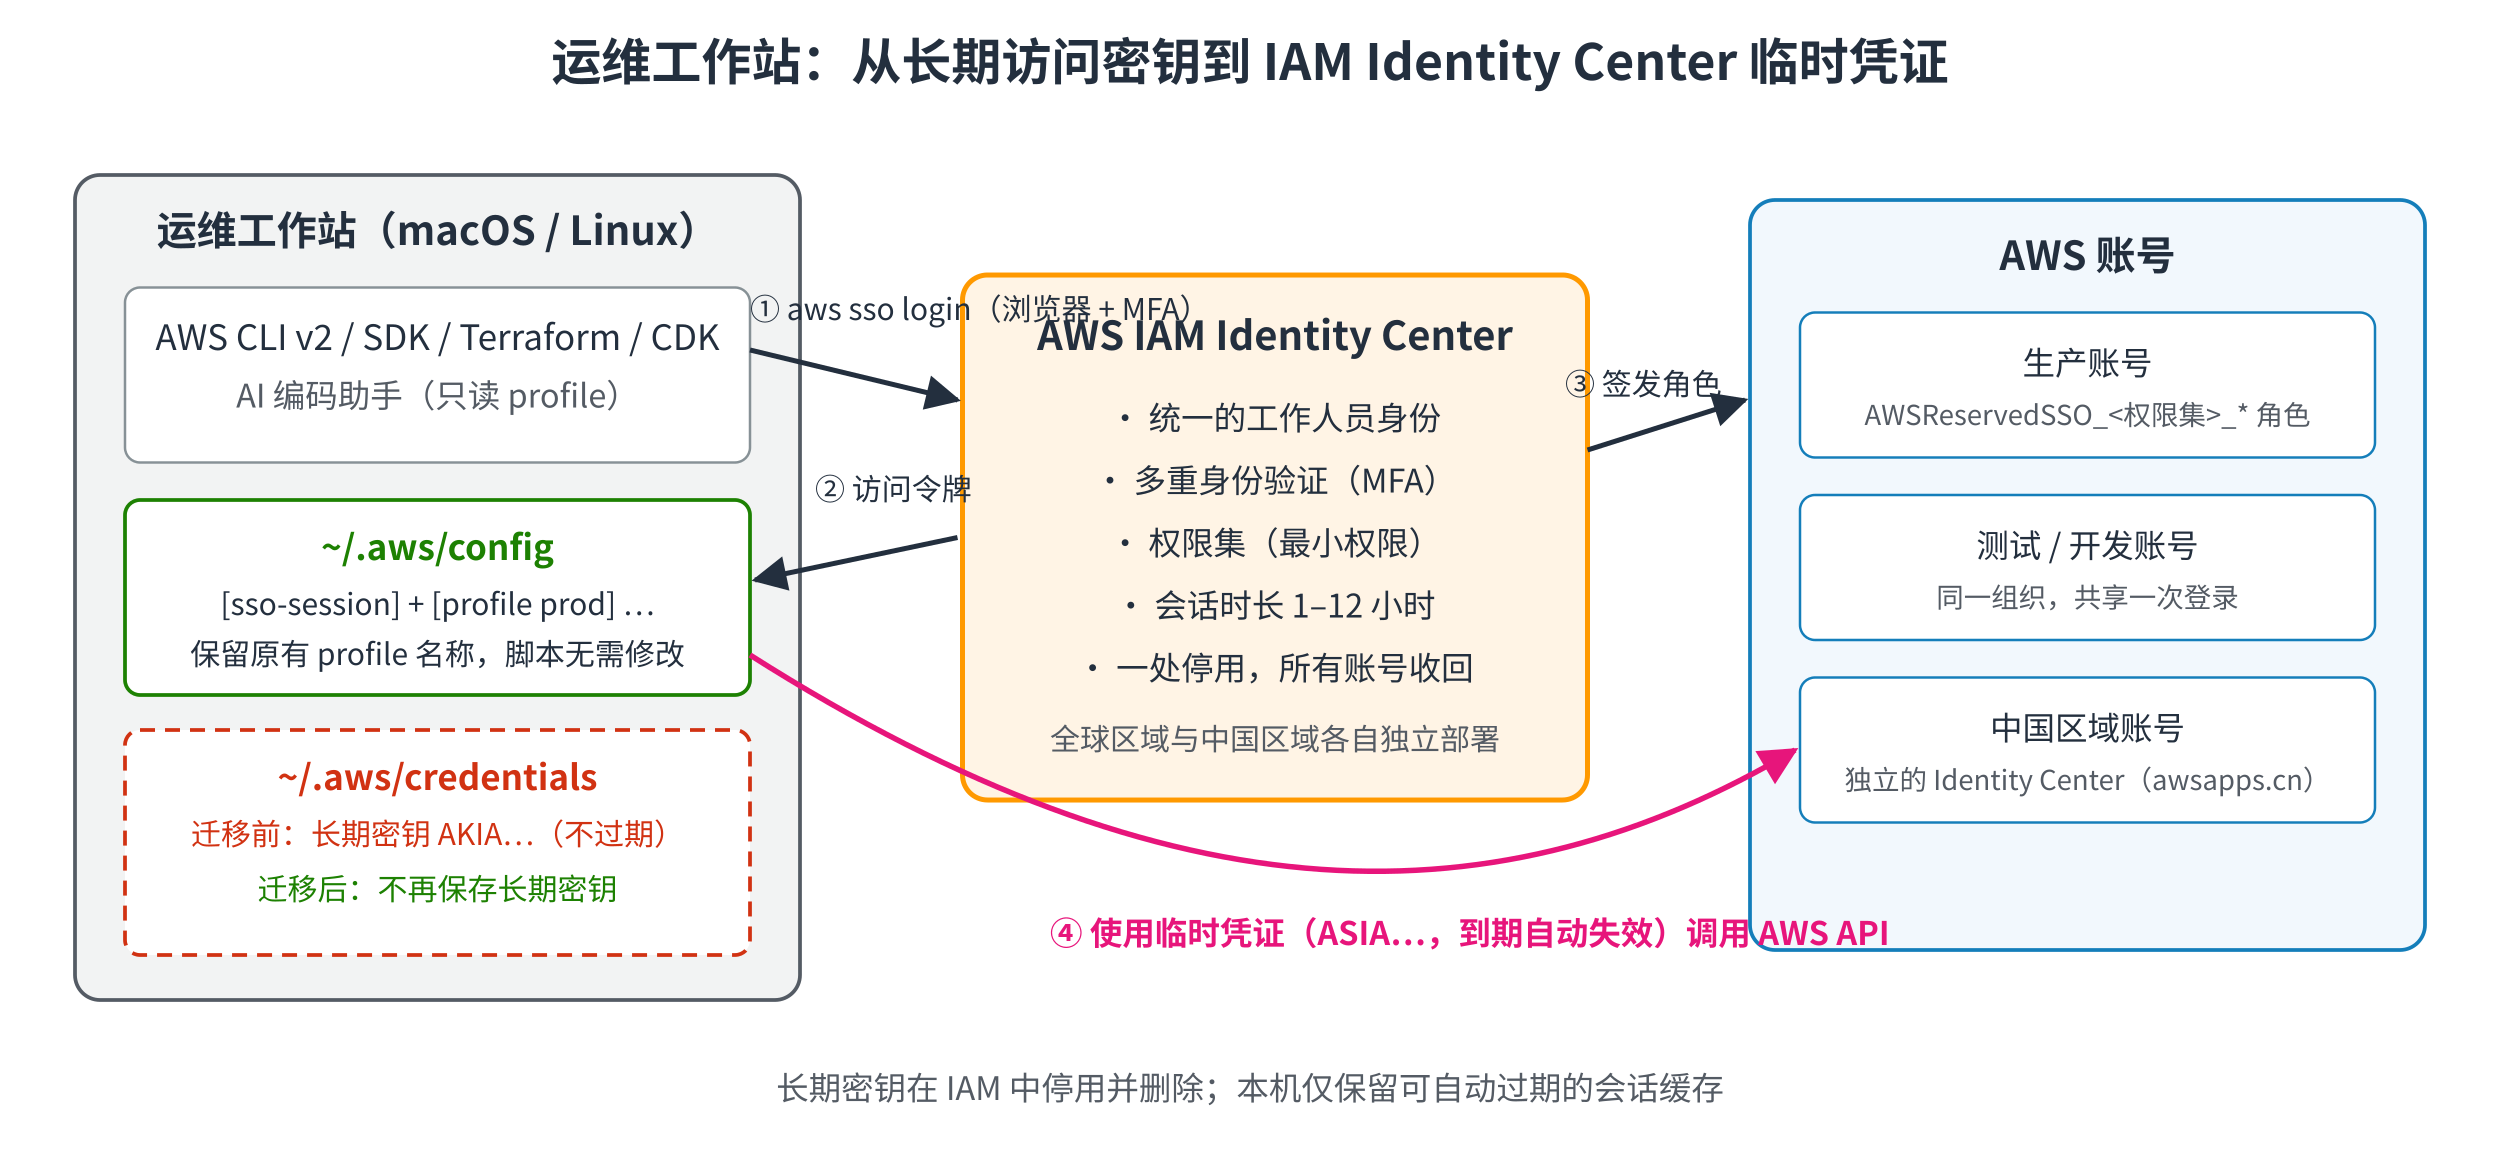
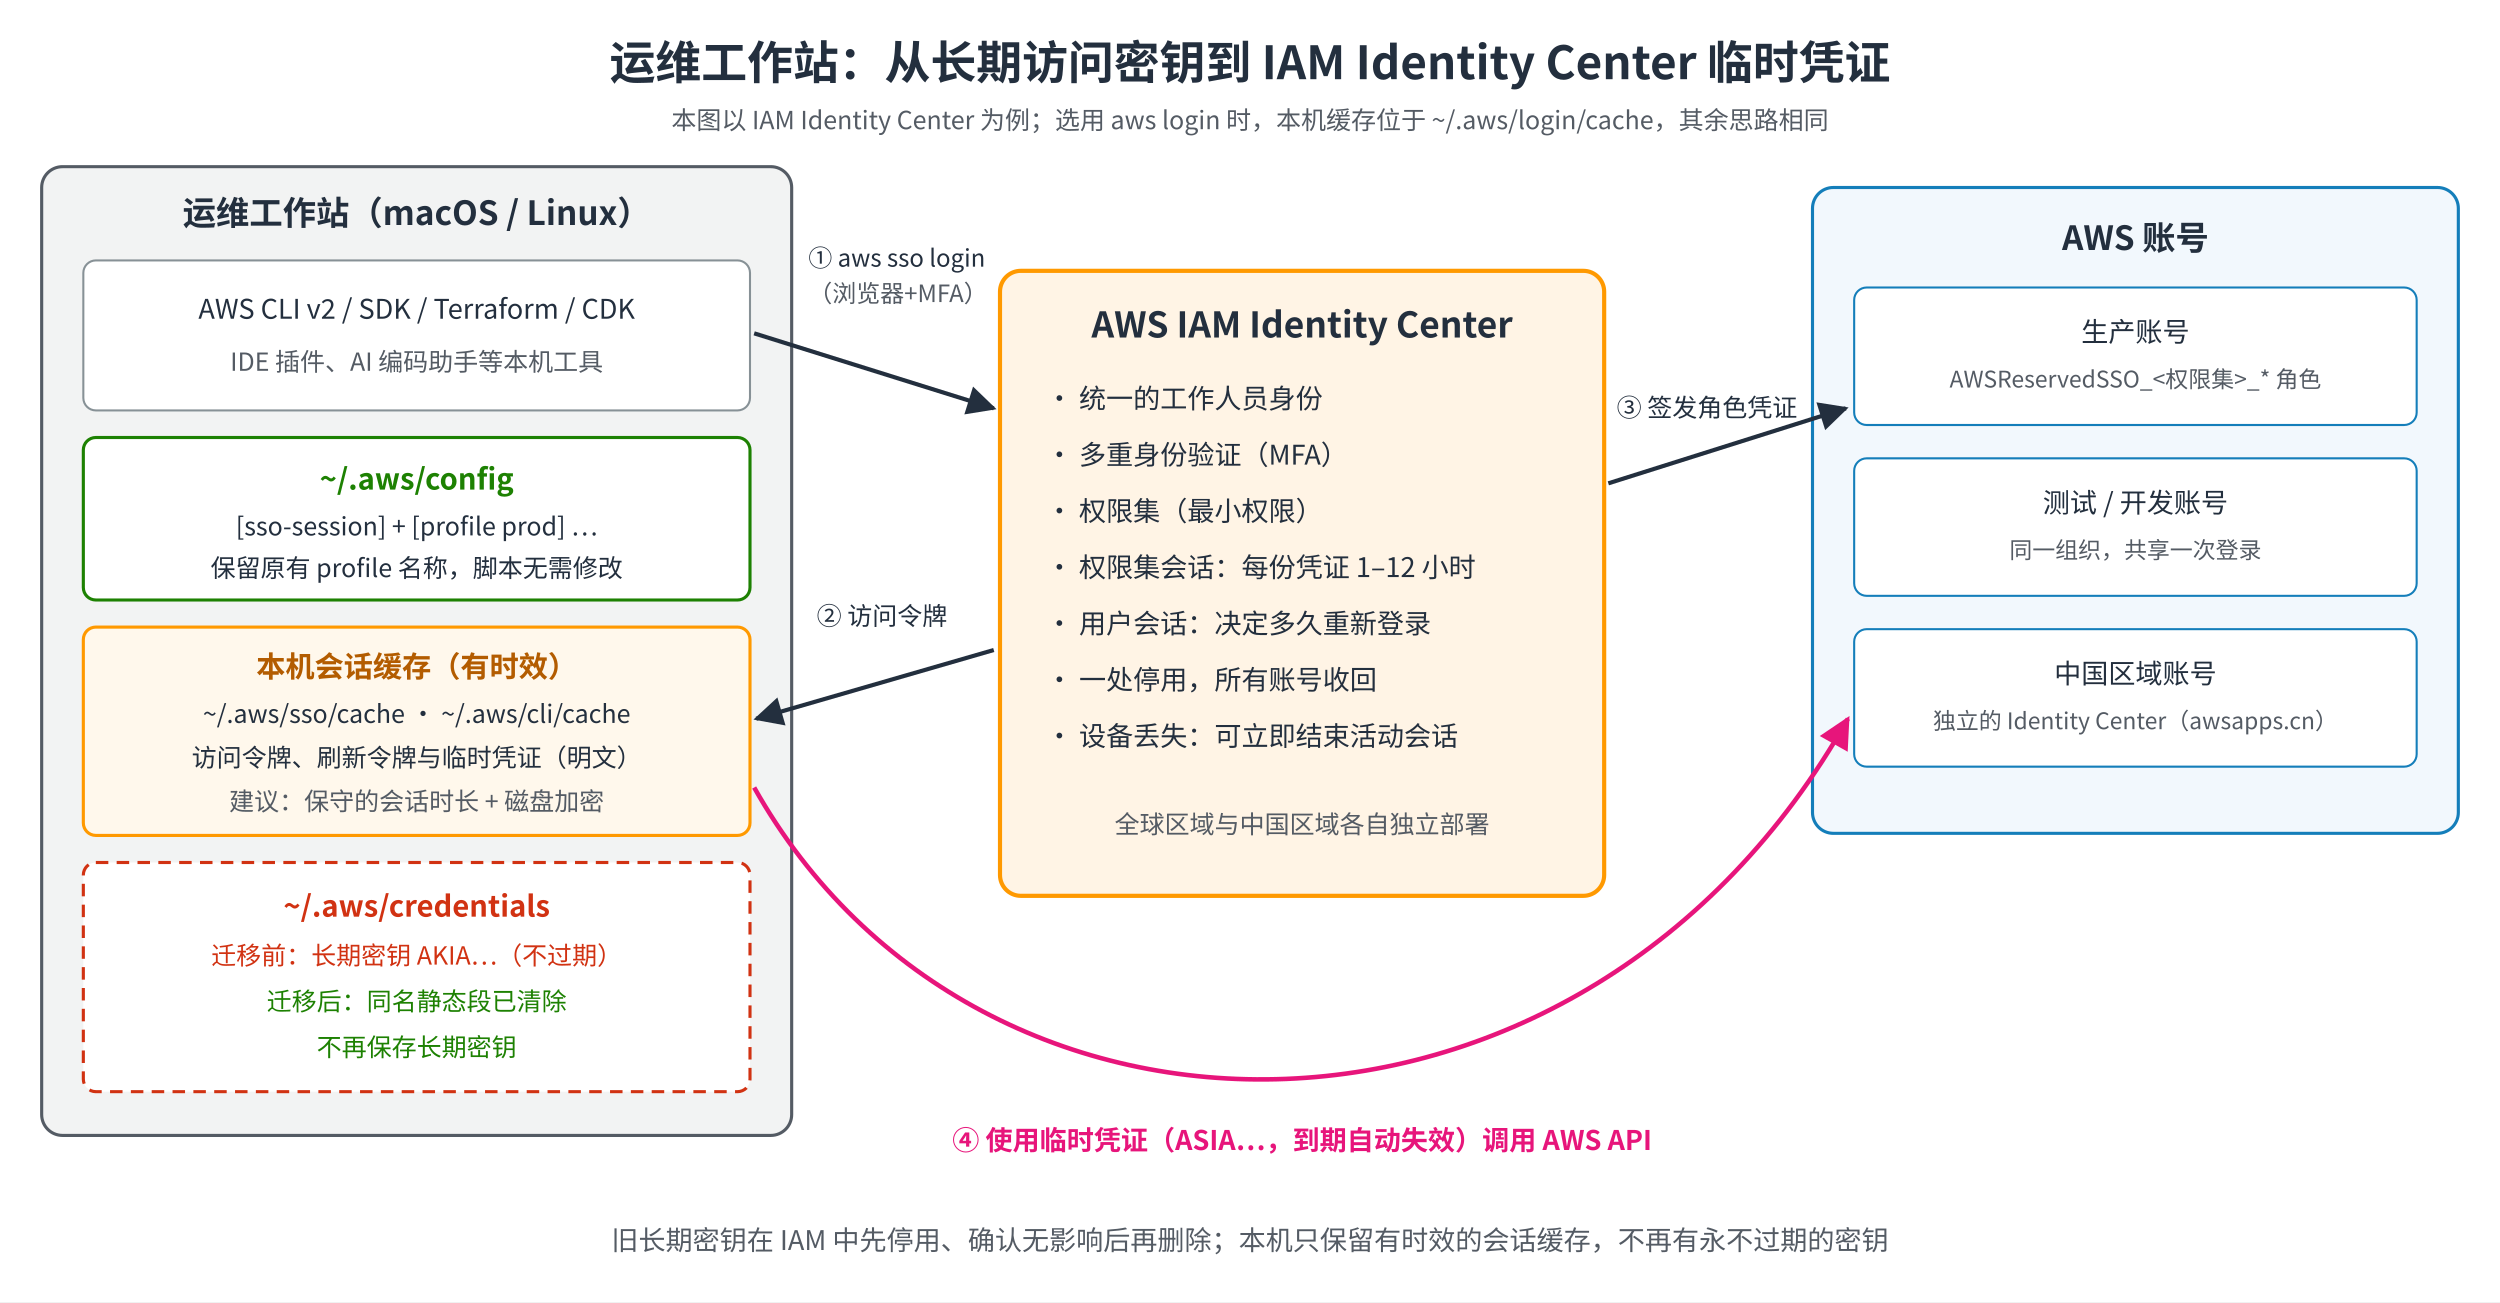
- <svg xmlns="http://www.w3.org/2000/svg" width="1000" height="470" viewBox="0 0 1000 470" font-family="PingFang SC, Microsoft YaHei, Noto Sans CJK SC, sans-serif">
+ <svg xmlns="http://www.w3.org/2000/svg" width="1200" height="625" viewBox="0 0 1200 625" font-family="PingFang SC, Microsoft YaHei, Noto Sans CJK SC, sans-serif">
  <defs>
    <marker id="a" viewBox="0 0 10 10" refX="9" refY="5" markerWidth="7" markerHeight="7" orient="auto">
      <path d="M0,0 L10,5 L0,10 z" fill="#232F3E" />
    </marker>
    <marker id="o" viewBox="0 0 10 10" refX="9" refY="5" markerWidth="7" markerHeight="7" orient="auto">
      <path d="M0,0 L10,5 L0,10 z" fill="#E7157B" />
    </marker>
  </defs>
-   <rect width="1000" height="470" fill="#ffffff" />
-   <text x="500" y="32" text-anchor="middle" font-size="20" font-weight="bold" fill="#232F3E">运维工作站：从长期访问密钥到 IAM Identity Center 临时凭证</text>
-   <rect x="30" y="70" width="290" height="330" rx="10" fill="#F2F3F3" stroke="#545B64" stroke-width="1.5" />
-   <text x="175" y="98" text-anchor="middle" font-size="16" font-weight="bold" fill="#232F3E">运维工作站（macOS / Linux）</text>
-   <rect x="50" y="115" width="250" height="70" rx="6" fill="#ffffff" stroke="#879196" />
-   <text x="175" y="140" text-anchor="middle" font-size="14" fill="#232F3E">AWS CLI v2 / SDK / Terraform / CDK</text>
-   <text x="175" y="163" text-anchor="middle" font-size="13" fill="#545B64">AI 编码助手（只读 profile）</text>
-   <rect x="50" y="200" width="250" height="78" rx="6" fill="#ffffff" stroke="#1D8102" stroke-width="1.5" />
-   <text x="175" y="224" text-anchor="middle" font-size="14" fill="#1D8102" font-weight="bold">~/.aws/config</text>
-   <text x="175" y="246" text-anchor="middle" font-size="12" fill="#232F3E">[sso-session] + [profile prod] …</text>
-   <text x="175" y="266" text-anchor="middle" font-size="12" fill="#232F3E">保留原有 profile 名称，脚本无需修改</text>
-   <rect x="50" y="292" width="250" height="90" rx="6" fill="#ffffff" stroke="#D13212" stroke-width="1.5" stroke-dasharray="6,4" />
-   <text x="175" y="316" text-anchor="middle" font-size="14" fill="#D13212" font-weight="bold">~/.aws/credentials</text>
-   <text x="175" y="338" text-anchor="middle" font-size="12" fill="#D13212">迁移前：长期密钥 AKIA…（不过期）</text>
-   <text x="175" y="360" text-anchor="middle" font-size="12" fill="#1D8102">迁移后：不再保存长期密钥</text>
-   <rect x="385" y="110" width="250" height="210" rx="10" fill="#FFF4E5" stroke="#FF9900" stroke-width="2" />
-   <text x="510" y="140" text-anchor="middle" font-size="16" font-weight="bold" fill="#232F3E">AWS IAM Identity Center</text>
-   <text x="510" y="172" text-anchor="middle" font-size="13" fill="#232F3E">• 统一的工作人员身份</text>
-   <text x="510" y="197" text-anchor="middle" font-size="13" fill="#232F3E">• 多重身份验证（MFA）</text>
-   <text x="510" y="222" text-anchor="middle" font-size="13" fill="#232F3E">• 权限集（最小权限）</text>
-   <text x="510" y="247" text-anchor="middle" font-size="13" fill="#232F3E">• 会话时长 1–12 小时</text>
-   <text x="510" y="272" text-anchor="middle" font-size="13" fill="#232F3E">• 一处停用，所有账号收回</text>
-   <text x="510" y="300" text-anchor="middle" font-size="12" fill="#545B64">全球区域与中国区域各自独立部署</text>
-   <rect x="700" y="80" width="270" height="300" rx="10" fill="#F2F8FD" stroke="#147EBA" stroke-width="1.5" />
-   <text x="835" y="108" text-anchor="middle" font-size="16" font-weight="bold" fill="#232F3E">AWS 账号</text>
-   <rect x="720" y="125" width="230" height="58" rx="6" fill="#ffffff" stroke="#147EBA" />
-   <text x="835" y="150" text-anchor="middle" font-size="13" fill="#232F3E">生产账号</text>
-   <text x="835" y="170" text-anchor="middle" font-size="11" fill="#545B64">AWSReservedSSO_&lt;权限集&gt;_* 角色</text>
-   <rect x="720" y="198" width="230" height="58" rx="6" fill="#ffffff" stroke="#147EBA" />
-   <text x="835" y="223" text-anchor="middle" font-size="13" fill="#232F3E">测试 / 开发账号</text>
-   <text x="835" y="243" text-anchor="middle" font-size="11" fill="#545B64">同一组织，共享一次登录</text>
-   <rect x="720" y="271" width="230" height="58" rx="6" fill="#ffffff" stroke="#147EBA" />
-   <text x="835" y="296" text-anchor="middle" font-size="13" fill="#232F3E">中国区域账号</text>
-   <text x="835" y="316" text-anchor="middle" font-size="11" fill="#545B64">独立的 Identity Center（awsapps.cn）</text>
-   <line x1="300" y1="140" x2="383" y2="160" stroke="#232F3E" stroke-width="2" marker-end="url(#a)" />
-   <text x="300" y="128" font-size="12" fill="#232F3E">① aws sso login（浏览器 + MFA）</text>
-   <line x1="383" y1="215" x2="302" y2="232" stroke="#232F3E" stroke-width="2" marker-end="url(#a)" />
-   <text x="326" y="200" font-size="12" fill="#232F3E">② 访问令牌</text>
-   <line x1="635" y1="180" x2="698" y2="160" stroke="#232F3E" stroke-width="2" marker-end="url(#a)" />
-   <text x="626" y="158" font-size="12" fill="#232F3E">③ 签发角色</text>
-   <path d="M300,262 C470,370 600,370 718,300" fill="none" stroke="#E7157B" stroke-width="2.2" marker-end="url(#o)" />
-   <text x="420" y="378" font-size="13" fill="#E7157B" font-weight="bold">④ 使用临时凭证（ASIA…，到期自动失效）调用 AWS API</text>
-   <text x="500" y="440" text-anchor="middle" font-size="13" fill="#545B64">长期密钥在 IAM 中停用并删除；本机仅保留可自动过期的会话缓存</text>
+   <rect width="1200" height="625" fill="#ffffff" />
+   <text x="600" y="38" text-anchor="middle" font-size="22" font-weight="bold" fill="#232F3E">运维工作站：从长期访问密钥到 IAM Identity Center 临时凭证</text>
+   <text x="600" y="62" text-anchor="middle" font-size="12" fill="#545B64">本图以 IAM Identity Center 为例；选用 aws login 时，本机缓存位于 ~/.aws/login/cache，其余思路相同</text>
+   <rect x="20" y="80" width="360" height="465" rx="10" fill="#F2F3F3" stroke="#545B64" stroke-width="1.5" />
+   <text x="200" y="108" text-anchor="middle" font-size="16" font-weight="bold" fill="#232F3E">运维工作站（macOS / Linux）</text>
+   <rect x="40" y="125" width="320" height="72" rx="6" fill="#ffffff" stroke="#879196" />
+   <text x="200" y="153" text-anchor="middle" font-size="13" fill="#232F3E">AWS CLI v2 / SDK / Terraform / CDK</text>
+   <text x="200" y="178" text-anchor="middle" font-size="12" fill="#545B64">IDE 插件、AI 编码助手等本机工具</text>
+   <rect x="40" y="210" width="320" height="78" rx="6" fill="#ffffff" stroke="#1D8102" stroke-width="1.5" />
+   <text x="200" y="235" text-anchor="middle" font-size="14" fill="#1D8102" font-weight="bold">~/.aws/config</text>
+   <text x="200" y="257" text-anchor="middle" font-size="12" fill="#232F3E">[sso-session] + [profile prod] …</text>
+   <text x="200" y="277" text-anchor="middle" font-size="12" fill="#232F3E">保留原有 profile 名称，脚本无需修改</text>
+   <rect x="40" y="301" width="320" height="100" rx="6" fill="#FFF8EC" stroke="#FF9900" stroke-width="1.5" />
+   <text x="200" y="325" text-anchor="middle" font-size="14" fill="#B35C00" font-weight="bold">本机会话缓存（有时效）</text>
+   <text x="200" y="347" text-anchor="middle" font-size="12" fill="#232F3E">~/.aws/sso/cache · ~/.aws/cli/cache</text>
+   <text x="200" y="368" text-anchor="middle" font-size="12" fill="#232F3E">访问令牌、刷新令牌与临时凭证（明文）</text>
+   <text x="200" y="389" text-anchor="middle" font-size="12" fill="#545B64">建议：保守的会话时长 + 磁盘加密</text>
+   <rect x="40" y="414" width="320" height="110" rx="6" fill="#ffffff" stroke="#D13212" stroke-width="1.5" stroke-dasharray="6,4" />
+   <text x="200" y="440" text-anchor="middle" font-size="14" fill="#D13212" font-weight="bold">~/.aws/credentials</text>
+   <text x="200" y="463" text-anchor="middle" font-size="12" fill="#D13212">迁移前：长期密钥 AKIA…（不过期）</text>
+   <text x="200" y="485" text-anchor="middle" font-size="12" fill="#1D8102">迁移后：同名静态段已清除</text>
+   <text x="200" y="507" text-anchor="middle" font-size="12" fill="#1D8102">不再保存长期密钥</text>
+   <rect x="480" y="130" width="290" height="300" rx="10" fill="#FFF4E5" stroke="#FF9900" stroke-width="2" />
+   <text x="625" y="162" text-anchor="middle" font-size="17" font-weight="bold" fill="#232F3E">AWS IAM Identity Center</text>
+   <g font-size="13" fill="#232F3E">
+     <text x="502" y="196">• 统一的工作人员身份</text>
+     <text x="502" y="223">• 多重身份验证（MFA）</text>
+     <text x="502" y="250">• 权限集（最小权限）</text>
+     <text x="502" y="277">• 权限集会话：每份凭证 1–12 小时</text>
+     <text x="502" y="304">• 用户会话：决定多久重新登录</text>
+     <text x="502" y="331">• 一处停用，所有账号收回</text>
+     <text x="502" y="358">• 设备丢失：可立即结束活动会话</text>
+   </g>
+   <text x="625" y="400" text-anchor="middle" font-size="12" fill="#545B64">全球区域与中国区域各自独立部署</text>
+   <rect x="870" y="90" width="310" height="310" rx="10" fill="#F2F8FD" stroke="#147EBA" stroke-width="1.5" />
+   <text x="1025" y="120" text-anchor="middle" font-size="16" font-weight="bold" fill="#232F3E">AWS 账号</text>
+   <rect x="890" y="138" width="270" height="66" rx="6" fill="#ffffff" stroke="#147EBA" />
+   <text x="1025" y="164" text-anchor="middle" font-size="13" fill="#232F3E">生产账号</text>
+   <text x="1025" y="186" text-anchor="middle" font-size="11" fill="#545B64">AWSReservedSSO_&lt;权限集&gt;_* 角色</text>
+   <rect x="890" y="220" width="270" height="66" rx="6" fill="#ffffff" stroke="#147EBA" />
+   <text x="1025" y="246" text-anchor="middle" font-size="13" fill="#232F3E">测试 / 开发账号</text>
+   <text x="1025" y="268" text-anchor="middle" font-size="11" fill="#545B64">同一组织，共享一次登录</text>
+   <rect x="890" y="302" width="270" height="66" rx="6" fill="#ffffff" stroke="#147EBA" />
+   <text x="1025" y="328" text-anchor="middle" font-size="13" fill="#232F3E">中国区域账号</text>
+   <text x="1025" y="350" text-anchor="middle" font-size="11" fill="#545B64">独立的 Identity Center（awsapps.cn）</text>
+   <line x1="362" y1="160" x2="477" y2="196" stroke="#232F3E" stroke-width="2" marker-end="url(#a)" />
+   <text x="388" y="128" font-size="11.5" fill="#232F3E">① aws sso login</text>
+   <text x="388" y="145" font-size="11.5" fill="#545B64">（浏览器+MFA）</text>
+   <line x1="477" y1="312" x2="363" y2="345" stroke="#232F3E" stroke-width="2" marker-end="url(#a)" />
+   <text x="392" y="300" font-size="12" fill="#232F3E">② 访问令牌</text>
+   <line x1="772" y1="232" x2="886" y2="196" stroke="#232F3E" stroke-width="2" marker-end="url(#a)" />
+   <text x="776" y="200" font-size="12" fill="#232F3E">③ 签发角色凭证</text>
+   <path d="M362,378 C470,570 760,570 887,345" fill="none" stroke="#E7157B" stroke-width="2.2" marker-end="url(#o)" />
+   <text x="625" y="552" text-anchor="middle" font-size="13" fill="#E7157B" font-weight="bold">④ 使用临时凭证（ASIA…，到期自动失效）调用 AWS API</text>
+   <text x="600" y="600" text-anchor="middle" font-size="13" fill="#545B64">旧长期密钥在 IAM 中先停用、确认无影响后再删除；本机只保留有时效的会话缓存，不再有永不过期的密钥</text>
</svg>
